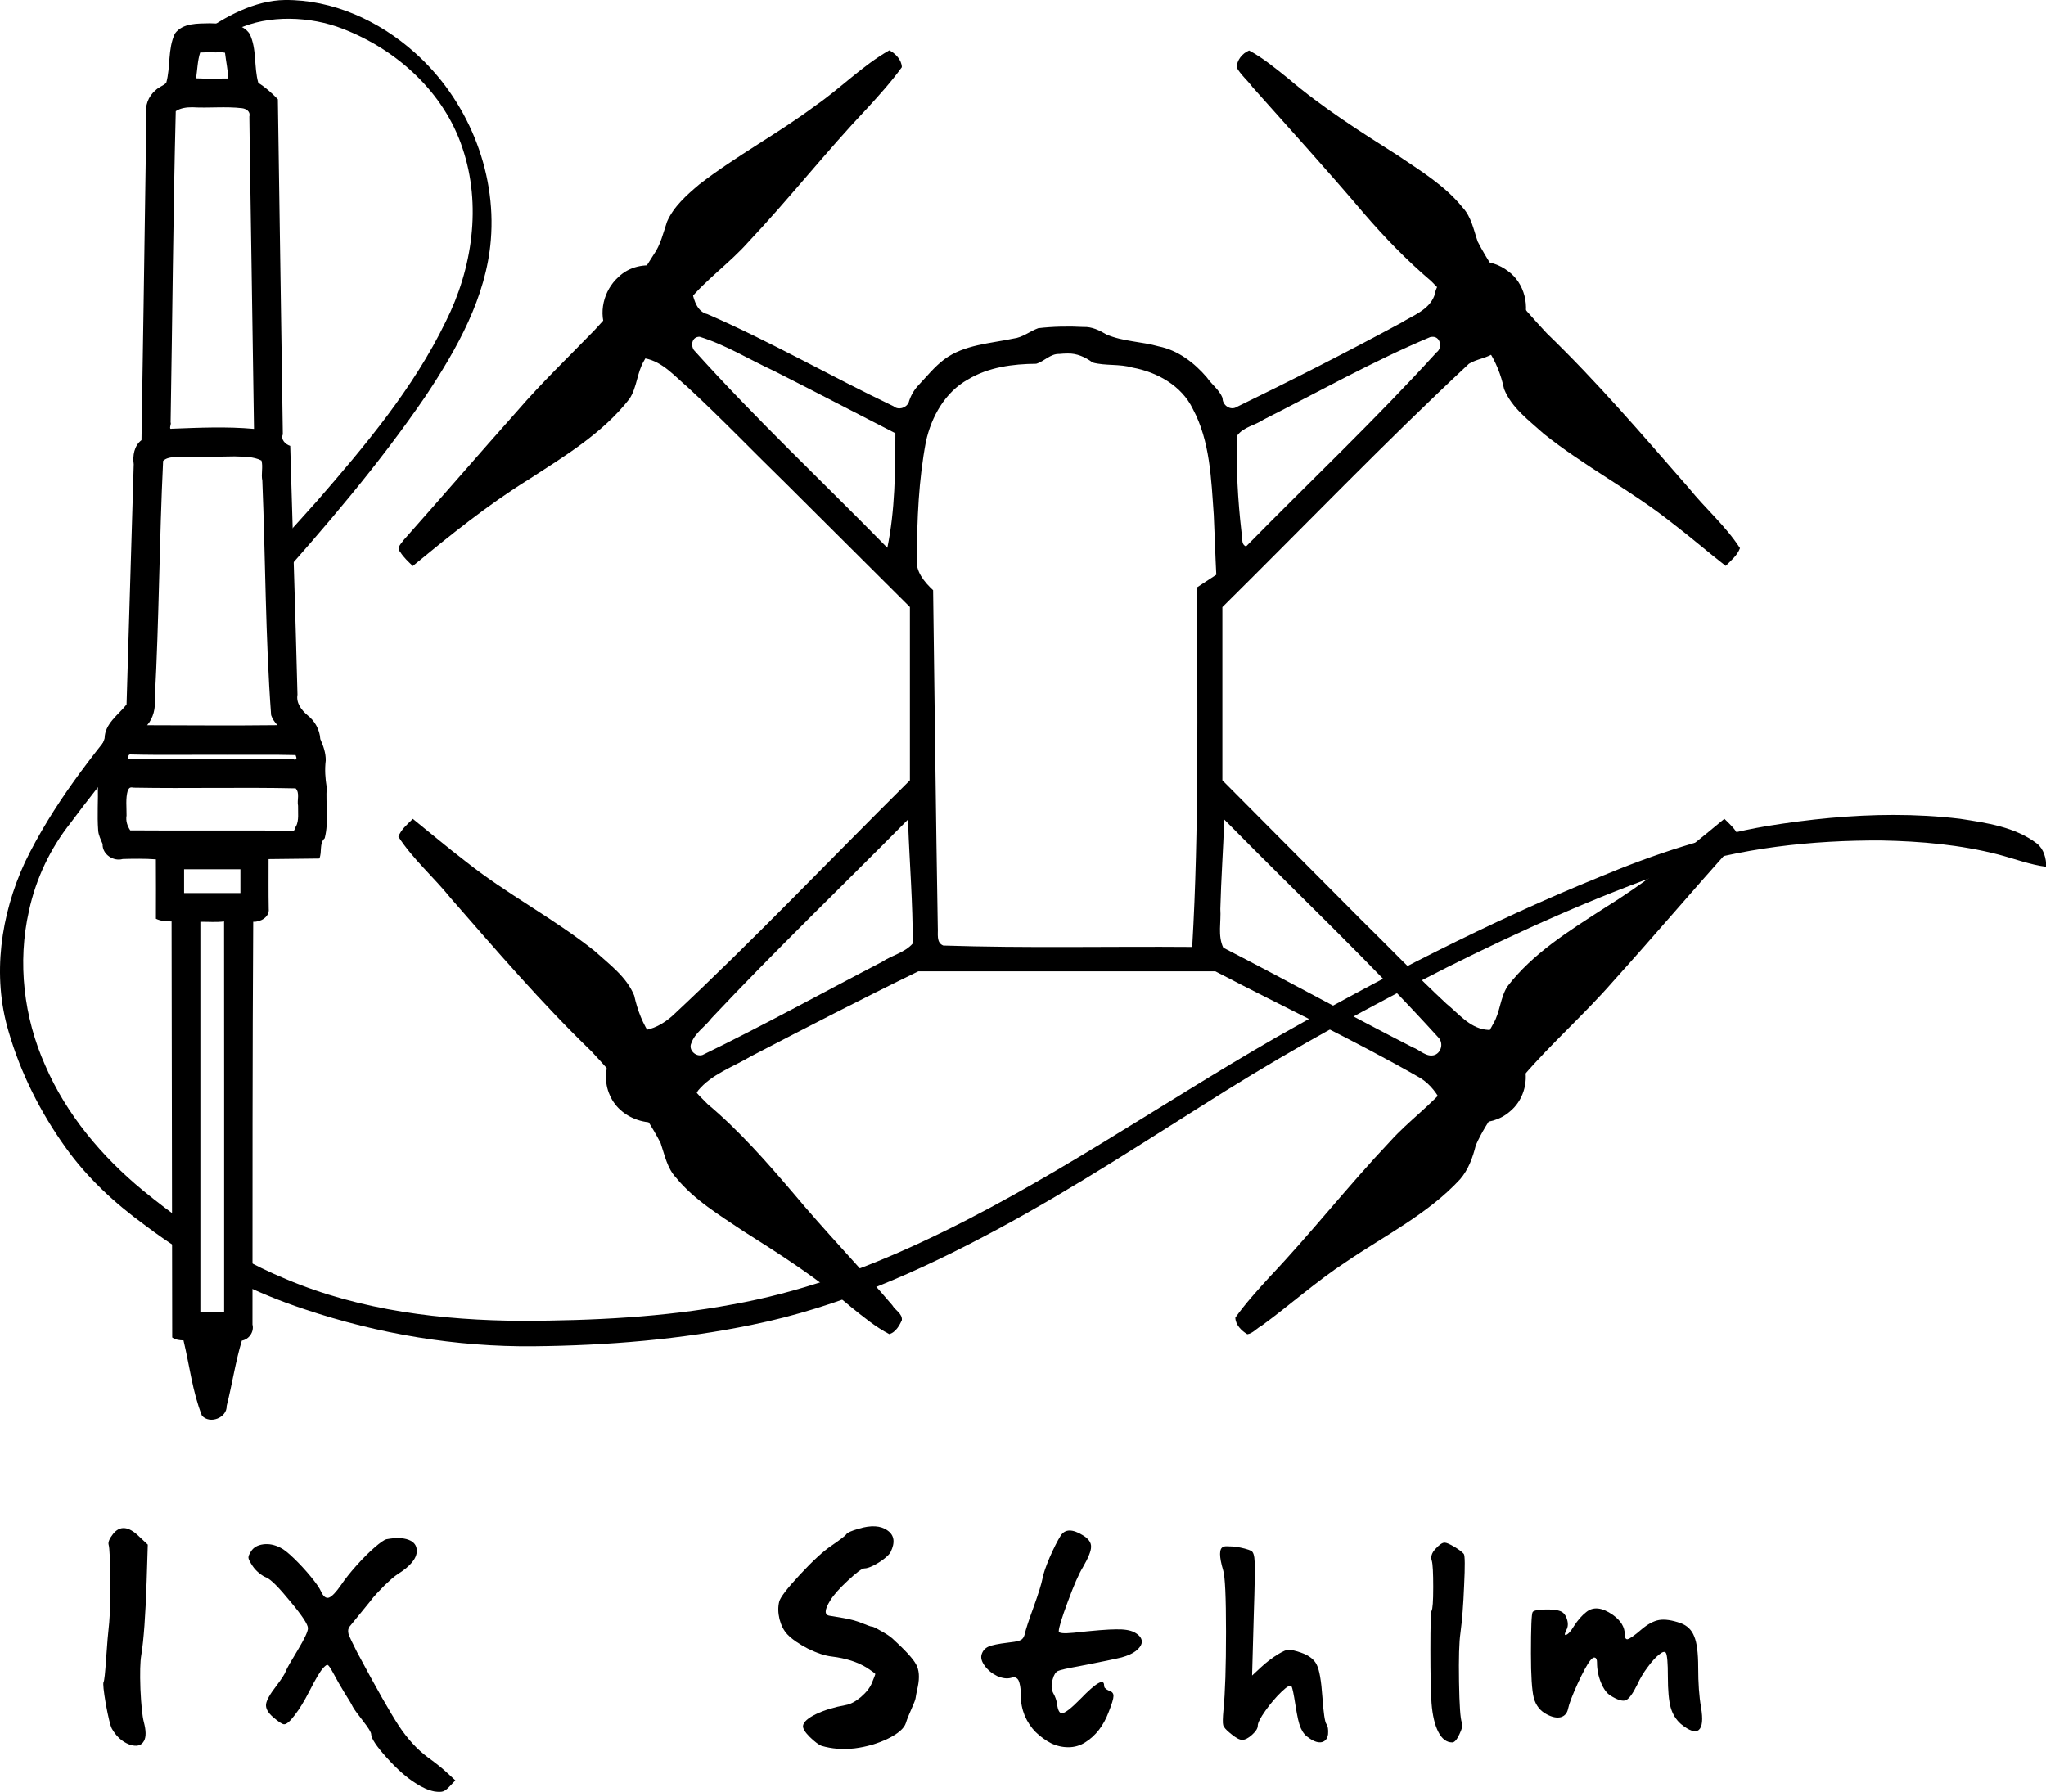
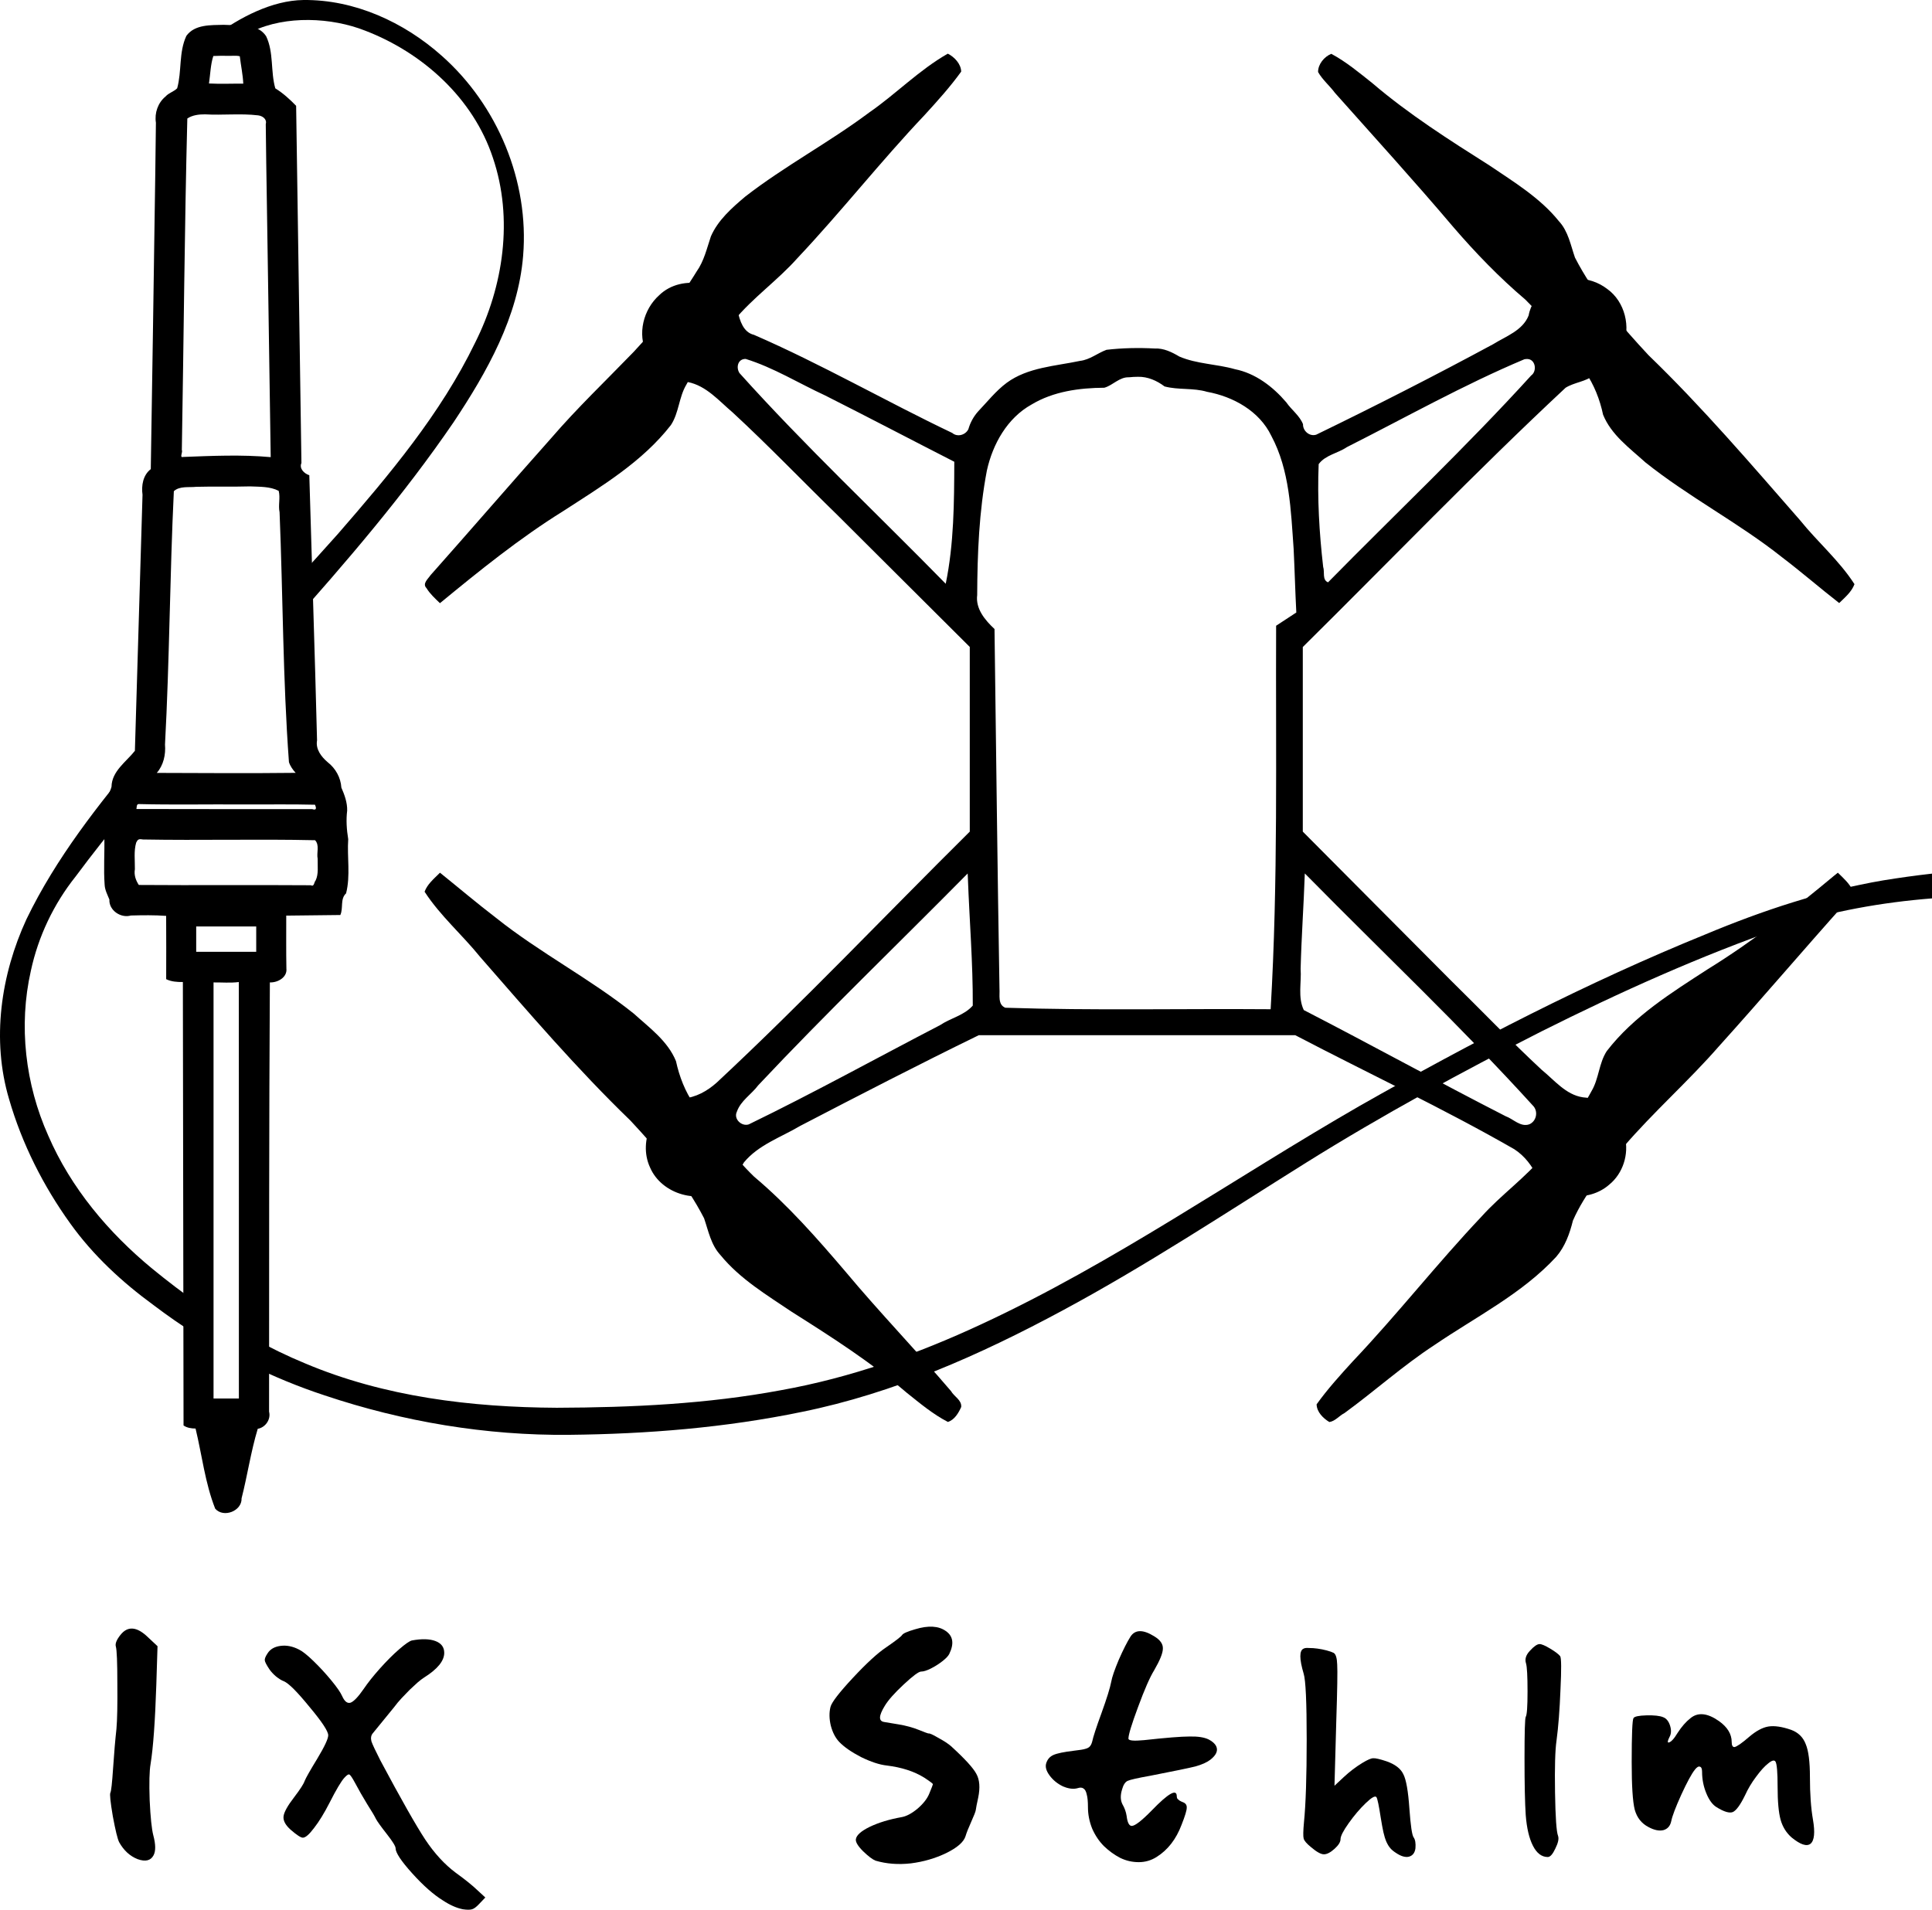
- <svg xmlns="http://www.w3.org/2000/svg" version="1.1" id="svg77" viewBox="0 0 2180 1909">
+ <svg xmlns="http://www.w3.org/2000/svg" version="1.1" id="svg77" viewBox="0 0 1931.441 1909.546">
  <style>@keyframes spincw{to{transform:rotate(360deg)}}@keyframes spinccw{to{transform:rotate(-360deg)}}svg:hover .rotor1{animation:spincw 2s ease 1;transform-origin:32% 18%}svg:hover .rotor2{animation:spinccw 2s ease 1;transform-origin:73% 18%}svg:hover .rotor3{animation:spincw 2s ease 1;transform-origin:32% 61%}svg:hover .rotor4{animation:spinccw 2s ease 1;transform-origin:73% 61%}</style>
-   <g id="g3776" transform="translate(-7.954 -8.006)" display="inline">
+   <g id="g3776" transform="translate(-7.954 -8.007)" display="inline">
    <path d="M231.5 32.824c-12.645.353-28.806-.565-37.205 11.006-7.739 16.464-4.475 35.391-9.22 52.44-3.19 3.345-8.33 4.513-11.552 8.15-7.692 6.322-11.226 16.514-9.704 26.287-.71 68.384-2.05 136.763-2.909 205.147-.701 47.08-1.418 94.16-2.22 141.238-7.788 5.94-9.532 16.473-8.252 25.614l-7.631 256.046c-8.708 11.038-23.143 20.394-23.368 35.95-1.71 6.711-6.945 12.469-6.027 19.847.042 10.157 1.18 20.438-1.154 30.392.383 15.987-.865 31.887.308 47.815.263 5.25 2.895 10.112 4.74 14.683-.568 10.852 11.416 18.908 21.465 15.976 11.784-.302 23.55-.481 35.282.382.102 21.095.135 42.191.035 63.287 5.169 2.543 11.023 2.901 16.684 2.848l.671 443.392c3.51 2.426 7.848 3.044 12.018 3.084 6.449 26.676 9.514 54.547 19.627 80.12 8.304 9.562 26.859 2.383 26.375-10.335 5.902-23.061 9.285-46.86 16.158-69.521 7.711-1.315 13.335-9.481 11.328-17.139.039-143.033-.05-286.395.79-429.222 7.796.353 17.544-5.051 16.533-13.899-.347-17.624-.117-35.253-.163-52.879 18.026-.277 36.054-.393 54.08-.611 3.166-6.98-.375-16.036 5.74-21.658 4.54-17.75.905-36.33 2.14-54.162-1.552-9.529-2.235-19.073-1.047-28.55.195-8.076-2.63-15.83-5.801-23.013-.644-10.045-5.77-19.231-13.671-25.39-6.383-5.419-12.231-13.024-10.64-21.853-2.216-88.383-5.238-176.742-7.738-265.116-4.99-1.564-10.315-6.596-7.873-12.221l-5.295-357.135c-6.304-6.534-13.103-12.689-20.84-17.492-4.851-17.02-1.39-35.885-9.174-52.156-7.823-11.82-23.74-11.18-36.236-11.136a99.616 99.616 0 0 1-6.254-.216zm3.396 30.992c4.259.281 8.589-.571 12.786.434 1.052 9.055 3.124 18.712 3.472 27.395-11.43-.088-22.932.446-34.277-.168 1.334-9.084 1.575-19.121 4.342-27.479 4.554-.187 9.124-.26 13.677-.182zm-21.95 58.522c17.546 1.026 35.403-1.085 52.954 1.002 4.454.527 9.157 3.7 7.739 8.771.514 51.867 1.637 103.75 2.281 155.627.893 59.12 1.786 118.24 2.662 177.36-29.15-2.641-58.575-1.286-87.703-.182-3.705 1.123.04-5.281-1.145-6.787 1.899-110.508 2.686-221.276 5.487-331.62 5.06-3.43 11.61-4.21 17.724-4.171zm45.02 372.012c9.7.449 19.91-.032 28.589 4.447 1.845 6.98-.614 14.312.893 21.394 3.403 83.26 3.224 166.785 9.376 249.899 1.32 4.049 3.856 7.57 6.694 10.693-46.273.531-92.549.198-138.823.055 6.759-7.773 9.05-18.315 8.212-28.365 4.553-84.375 4.78-168.986 8.841-253.319 5.819-5.419 15.103-3.567 22.34-4.38 17.96-.503 35.918.11 53.879-.424zM146.62 811.994c34.438.872 69.097.129 103.62.375 24.202.14 48.494-.355 72.638.285 1.31 3.059 1.836 5.996-2.867 4.372-58.555-.048-117.11.129-175.664-.094.322-1.455-.024-5.035 2.273-4.938zm4.154 35.414c57.391 1.046 114.798-.559 172.186.735 4.713 5.135 1.273 12.383 2.566 18.57-.176 7.146 1.09 15.265-2.037 21.668-1.696 1.731-1.232 6.597-4.853 4.784-57.304-.414-114.61.152-171.914-.282-3.104-4.736-4.92-10.06-3.923-15.722.113-8.806-1.17-18.266 1.296-26.657 1.596-3.224 2.536-3.82 6.68-3.096zm83.325 86.957h30V959.7h-60v-25.334h30zm12.6 55.588c.154 119.706.021 240.103.066 360.069v56.343h-25.332v-416.04c8.42-.082 16.879.689 25.265-.372z" id="path3766" display="inline" fill="#000" stroke-width="1.333" />
-     <path id="path282" d="M311.322 8.016c-31.444.374-63.989 17.483-89.312 36.373 12.494 9.393 25.652 3.104 38.293-5.08 33.564-16.058 79.142-13.91 112.681-.66 57.594 22.081 108.1 67.636 127.715 127.107 20.605 60.7 10.613 128.561-17.828 185.047-34.419 71.044-85.756 131.958-137.184 191.164-14.967 16.815-30.12 33.467-45.333 50.064.419.957.792 1.917 1.123 2.645 1.623 3.58 6.74 10.346 2.964 11.42.022 1.073.032 2.145.024 3.218.093.334.177.67.242 1.01.668 3.488.827 7.594-.27 11.03-.023.736-.072 1.466-.24 3.525-.017.21.052.79-.086.629a111.556 111.556 0 0 1-4.468-5.588c-.892 1.586-1.824 3.145-2.645 4.644-.176.323.369-.635.553-.953-.081.226-.152.455-.244.676-.335.8-1.56 3.816-2.416 5.674.05.534.106 1.185.162 1.818l.222.287c.014-.084.022-.21.038-.277.036-.158.05.147.062.406l.14.18c.078.1-.032.304-.15.352-.093.037.028-.201.022-.301a20.018 20.018 0 0 1-.012-.23l-.1-.13c-.047.302-.085.65-.115 1.051.06.972.086 1.913.008 2.617-.015.141-.033.27-.049.409 58.83-65.985 116.489-133 166.389-206.092 33.327-50.156 64.47-105.135 69.422-166.293 6.142-74.338-25.468-150.573-81.455-200.055C411.83 30.17 362.44 7.48 311.322 8.016zm-6.908 598.09c-.134.037-.313.093-.45.132.002.399-.016.81-.058 1.246.095.299.187.598.281.897.15-.611.245-1.278.243-2.04 0-.082-.014-.154-.016-.236zm-1.986.587l-.26.077c.436 1.051.888 2.096 1.334 3.144l.002-.006c-.359-1.071-.719-2.143-1.076-3.215zm1.076 3.215l.014.043.025.06c.24-.395.434-.837.578-1.327l-.234-1.032a21.07 21.07 0 0 1-.383 2.256zm.014.043l-.016-.037-.057.26c.034-.05.063-.105.094-.156l-.021-.067zm.941.217c-.002.08 0 .161-.002.242 0 .024-.036.8-.078 1.569.223.515.433 1.036.658 1.55.145.331-.04-.72-.058-1.082l-.52-2.279zm-9.791 2.494l-.1.24c.088.005.171.006.258.01-.049-.08-.11-.17-.158-.25zm-.693 2.867c-.424 2.416-.96 4.82-1.54 7.221 1.859-1.522 2.253-3.996 1.99-6.646l-.45-.575zm.894 14.479c-.178.385-.33.69-.463.94l.403.517c.03-.487.055-.973.06-1.457zM159.83 748.443a1664.225 1664.225 0 0 0-10.218 12.202c-43.363 51.716-85.638 105.329-115.14 166.341-25.743 55.765-35.125 120.619-17.426 180.1 12.857 44.519 34.214 86.868 61.3 124.47 22.755 31.73 51.713 58.521 83.208 81.5a599.984 599.984 0 0 0 42.174 29.247c-.077-.374-.138-.644-.23-1.121-.091-.463-.021-.943-.042-1.414-.023-.52-.086-1.042-.139-1.563-.656-1.022-.768-1.19-1.722-3.012-.022-.04-.04-.171-.008-.138.4.392.81.778 1.209 1.174-.903-2.439-1.486-4.988-2.244-7.477.047-.105.092-.213.138-.318-.067-.658.013-1.021.36-.817.206-.47.415-.94.646-1.398.125-.25.318-.459.477-.688.025-.01.062 0 .076-.017.318-.487.588-1.005.908-1.49.283-.43 1.045-1.397 1.377-1.826.452-.608.884-1.23 1.354-1.824.182-.23.405-.425.6-.645.396-.449.785-.905 1.177-1.36-.152-.808-.225-1.582-.332-2.468-.03-.337-.11-.673-.09-1.01.05-.799.136-1.596.238-2.39-16.231-11.351-31.99-23.384-47.283-35.899-43.79-36.093-81.42-80.776-104.049-133.172-22.911-51.275-29.779-109.8-17.345-164.709 7.401-34.379 22.859-66.88 44.8-94.36 16.744-22.571 34.226-44.568 52.122-66.23a53.89 53.89 0 0 1 1.01-3.978l.005-.035c-.18.477-.316.847-.527 1.394.133-.556.393-1.376.697-2.254.07-.38.128-.586.196-.523.273-.764.555-1.531.824-2.19.331-1.125 1.17-3.438 2.017-5.603.147-.569.423-1.216.764-1.9.095-.229.16-.367.246-.565.259-2.002 1.305-3.449 2.945-4.441.07-.095.14-.178.21-.272 1.03-1.554 2.156-3.215 3.304-4.71.758-2.726 2.527-4.952 4.629-6.934.087-.236.23-.565.357-.87-.202.148-.402.298-.61.438-.644.431.275-.629 1.087-1.586.329-.739.642-1.412.73-1.574.853-1.562 1.47-2.577 2.047-3.404-.018-.053-.035-.105-.054-.157-.454-1.188-.982-2.355-1.276-3.597-.289-1.628-.421-2.114-.467-3.057-.68-3.77 1.523-8.661 2.541-11.264.266-.677.515-1.362.772-2.043.123-.431.881-3.102.965-3.414.632-2.366 1.175-4.754 1.691-7.148zm-15.927 49.592a46.32 46.32 0 0 0-2.236 3.295c-.008.045-.011.076-.023.133.049-.07.083-.132.136-.205.103-.184.206-.382.307-.52.538-.736 1.183-1.706 1.863-2.732l-.047.03zm-2.123 3.223c-.05.09-.098.154-.148.254-.04.184-.094.4-.18.713.679-.534 1.495-1.32 2.354-2.184.39-.564.792-1.103 1.19-1.615-.1-.112-.2-.234-.3-.342.099-.15.25-.422.375-.635-.021.01-.045.017-.066.026-1.256 1.344-2.44 2.695-3.225 3.783zm-.148.254l.012-.05c-.329.471-.574.879-.715 1.206a7.8 7.8 0 0 0-.031.68c.24-.707.486-1.344.734-1.836zm.035-.182c.111-.63-.22.015-.709 1.147-.005.04-.014.077-.018.117.22-.411.462-.832.727-1.264zm-3.736 9.215c-.1.34-.204.69-.182.736a12.2 12.2 0 0 1 .229-.482c.249-.689.473-1.299.654-1.799-.165.284-.421.859-.701 1.545zm.047.254c-.049.133-.1.27-.15.412.036-.046.072-.088.142-.215.167-.303.3-.621.424-.945-.142.224-.28.474-.416.748zm.416-.748c.107-.17.214-.34.324-.475.021-.106.05-.21.07-.316.06-.328.053-.452.004-.45-.12.42-.245.837-.398 1.24zm.324-.475a25.74 25.74 0 0 1-.637 2.483c.306-.475.602-.993.897-1.514.006-.677.05-1.182.142-1.412-.132.143-.27.28-.394.431-.003.004-.005.01-.008.012zm.26.969c-.003.294.024.713.037 1.076.066-.096.132-.193.203-.303 0-.003.003-.005.004-.008l.002-.008c.055-.518.123-1.03.197-1.54-.146.266-.296.522-.443.783zm.037 1.076c-.554.806-.958 1.205-1.233 1.326-.471 1.418-.983 2.826-1.46 4.242l-.04.27 1.067-1.29c.57-1.44 1.124-2.886 1.674-4.335l-.008-.213zm-2.733 5.838c.011-.08.02-.161.03-.242-.038.111-.069.224-.106.336l.076-.094zm.825-4.725c-.065.18-.135.348-.196.524-.028.156-.06.324-.101.61a1.1 1.1 0 0 1 .04-.104c.104-.332.2-.664.311-.98-.02-.025-.038-.035-.054-.05zm20.197-46.91c-1.095 1.113-2.186 2.246-3.35 3.016 1.053.136 2.108.262 3.162.39.019-1.14.06-2.276.188-3.406zm3.52 3.84l-.02.008.017.002.002-.01zm-4.585 12.334c-.093.085-.188.169-.28.254-.072.25-.149.497-.22.746l.418-.33c.026-.221.057-.45.082-.67zm-2.357 2.09a30.43 30.43 0 0 1-.652.533c-.218.388-.343.594-.502.867.298-.266.611-.515.918-.773.076-.245.156-.435.236-.627zm1.838 1.846c-.166.161-.33.305-.488.47.152-.116.313-.248.46-.357.002-.007.007-.01.01-.016l.018-.097zm-.027.113a1.024 1.024 0 0 0-.043.234.152.152 0 0 1 .013-.01c.012-.077.027-.153.04-.23-.004.002-.007.003-.01.006zm-.043.234c-.054.04-.089.063-.143.104.046-.032.096-.06.143-.092v-.012zm0 .022c-.175.197-.348.397-.524.593l.147-.07.335-.228.041-.25v-.045zm-.524.593l-.193.094-.15.168.279-.19.064-.072zm-.193.094l.472-.527c-.236.165-.472.33-.685.521-.05.087-.05.134.088.067l.125-.06zm-2.662 1.162c-.21.043-1.481 1.241-1.844 1.684.406-.293.795-.496 1.166-.596l.088-.055c.195-.303.396-.604.578-.916.052-.09.051-.125.012-.117zm-8.83 13.403c-.065.187-.2.524-.32.83.02-.029.042-.056.062-.084.077-.219.2-.584.258-.746zm-.891.332c-.42.567-.83 1.119-1.229 1.693l.07.023c.301-.452.748-1.112 1.159-1.716zm-2.736 4.035c-.28.534-.48 1.106-.657 1.69.207-.519.425-.998.662-1.454-.009-.074-.005-.157-.006-.236zm-2.592 6.928c-.091.244-.209.548-.309.814.02-.031.034-.065.059-.094.156-.18.308-.379.459-.58a.49.49 0 0 1-.21-.14zm1888.385 63.609c-45.143-.006-90.365 4.596-134.9 11.818-61.22 10.414-120.359 30.01-177.567 53.924-119.23 48.474-233.84 107.894-345.672 171.453-126.108 72.576-245.786 156.908-378.121 218.307-63.954 29.844-131.048 53.666-200.653 66.117-73.828 13.79-149.16 17.29-224.128 17.549-85.44-.47-172.328-10.857-251.588-44.375-17.949-7.39-35.371-15.906-52.301-25.32-.046.532-.043.476-.1 1.127-.054.73-.094 1.463-.162 2.193-.023.252-.094.499-.111.752-.048.711-.01 1.427-.08 2.137-.08.798-.241 1.587-.37 2.378-1.016 6.29-.605 3.88-2 10.786-.282 1.385-.608 2.762-.847 4.156a37.74 37.74 0 0 0-.367 2.611c24.522 12.18 49.887 22.642 75.894 31.2 78.49 26.335 161.503 40.25 244.362 39.413 78.098-.8 156.318-7.098 232.884-22.958 91.617-18.59 177.995-57.008 260.002-101.147 83.807-45.038 163.206-97.527 243.801-147.94 76.173-47.59 155.154-90.55 235.195-131.244 78.812-39.47 159.4-75.777 242.71-104.718 71.252-23.108 146.623-31.39 221.296-31.008 41.711.812 83.69 4.486 124.182 14.906 17.036 4.442 34.076 10.996 51.39 13.154-.312-9.083-2.56-18.773-10.046-24.787-23.34-17.777-53.595-22.033-81.942-26.396-23.491-2.817-47.116-4.085-70.761-4.088zm-1817.737 436.31c.031.06.051.135.094.182.002-.026.011-.08.014-.107l-.108-.074zm1.149 15.374c-1.54.38-2.975.995-3.963 1.644-.584.383-1.004.952-1.317 1.606.018.03.03.045.047.076 1.88-.694 3.7-1.885 5.559-2.76a1.337 1.337 0 0 0-.137-.361c-.069-.122-.012.278-.02.417-.053-.208-.115-.415-.17-.623zm-3.498 12.636c.298.294.617.554.964.746-.325-.22-.647-.47-.964-.746z" display="inline" fill="#000" stroke-width="11.564" />
+     <path id="path282" d="M303.37.01c-31.445.374-63.99 17.483-89.313 36.373 12.494 9.393 25.652 3.105 38.293-5.08 33.564-16.058 79.142-13.91 112.681-.66 57.594 22.081 108.1 67.637 127.715 127.107 20.605 60.7 10.613 128.561-17.828 185.047-34.42 71.044-85.756 131.959-137.184 191.164-14.968 16.815-30.12 33.467-45.334 50.064.42.957.793 1.917 1.123 2.645 1.624 3.58 6.741 10.346 2.965 11.42.022 1.073.032 2.146.024 3.219.092.333.177.67.242 1.01.668 3.487.827 7.594-.27 11.029-.023.736-.072 1.466-.24 3.525-.017.21.052.79-.086.629a111.556 111.556 0 0 1-4.469-5.588c-.891 1.586-1.824 3.146-2.644 4.645-.176.322.369-.636.553-.954-.081.226-.152.455-.244.676-.335.8-1.56 3.816-2.416 5.674.05.534.105 1.185.162 1.818l.222.288c.013-.085.022-.211.037-.278.036-.158.051.147.063.406l.14.18c.078.1-.032.305-.15.352-.093.037.028-.201.022-.301a20.018 20.018 0 0 1-.012-.23l-.1-.13c-.047.303-.085.65-.115 1.051.06.973.085 1.914.008 2.618l-.049.408c58.83-65.985 116.489-132.999 166.389-206.092 33.327-50.156 64.47-105.135 69.422-166.293 6.142-74.338-25.469-150.573-81.456-200.055C403.877 22.164 354.488-.525 303.37.01zm-6.91 598.09c-.133.037-.312.093-.448.132 0 .399-.017.81-.059 1.247l.281.896c.15-.611.245-1.278.243-2.04 0-.082-.014-.154-.016-.235zm-1.985.587l-.26.077c.436 1.052.888 2.096 1.334 3.144l.002-.006c-.359-1.071-.719-2.143-1.076-3.215zm1.076 3.215l.013.043c.01.02.017.04.026.06.24-.394.434-.836.578-1.327l-.234-1.031a21.07 21.07 0 0 1-.383 2.255zm.013.043l-.015-.037-.057.26c.033-.05.062-.105.094-.156l-.022-.067zm.942.217c-.002.08 0 .162-.002.242 0 .025-.036.8-.078 1.569.223.515.433 1.036.658 1.55.145.332-.04-.72-.059-1.082l-.52-2.279zm-9.791 2.494l-.1.24c.088.006.171.007.258.01-.049-.08-.11-.17-.158-.25zm-.693 2.867c-.424 2.416-.96 4.82-1.54 7.221 1.858-1.522 2.253-3.995 1.99-6.646l-.45-.575zm.894 14.479c-.178.385-.33.69-.463.94l.403.517c.03-.487.055-.973.06-1.457zM151.875 740.438a1664.226 1664.226 0 0 0-10.217 12.2C98.295 804.356 56.02 857.969 26.518 918.98.775 974.745-8.607 1039.6 9.092 1099.08c12.857 44.519 34.214 86.868 61.3 124.47 22.755 31.73 51.713 58.521 83.208 81.5a599.984 599.984 0 0 0 42.173 29.247c-.076-.374-.137-.644-.23-1.121-.09-.463-.02-.943-.041-1.414-.023-.52-.086-1.042-.139-1.563-.656-1.022-.768-1.19-1.722-3.012-.022-.04-.04-.171-.008-.138.4.392.81.778 1.209 1.174-.903-2.438-1.487-4.988-2.245-7.477.048-.105.092-.213.14-.318-.068-.658.012-1.021.359-.817.205-.47.415-.94.646-1.398.125-.249.318-.458.477-.688.025-.01.061 0 .076-.018.318-.487.588-1.004.908-1.49.283-.43 1.045-1.397 1.377-1.826.452-.608.883-1.23 1.353-1.824.183-.23.405-.425.6-.645.397-.449.786-.905 1.178-1.36-.152-.807-.225-1.581-.332-2.468-.03-.337-.11-.672-.09-1.01.05-.798.135-1.596.238-2.39-16.231-11.35-31.99-23.384-47.283-35.899-43.79-36.093-81.42-80.776-104.049-133.172-22.911-51.275-29.78-109.8-17.345-164.709 7.4-34.379 22.859-66.88 44.8-94.359 16.744-22.572 34.226-44.568 52.121-66.23a53.89 53.89 0 0 1 1.01-3.979l.006-.035c-.18.477-.316.848-.527 1.394.133-.556.393-1.376.697-2.254.07-.38.128-.586.195-.523.274-.764.556-1.531.825-2.19.331-1.125 1.17-3.437 2.017-5.603.147-.569.423-1.216.764-1.9.095-.229.16-.367.246-.565.259-2.002 1.305-3.449 2.945-4.441.07-.095.14-.178.21-.272 1.03-1.554 2.156-3.214 3.304-4.71.758-2.726 2.526-4.952 4.629-6.934.087-.236.23-.564.357-.87-.203.148-.402.298-.611.438-.643.431.275-.629 1.088-1.586.329-.739.642-1.412.73-1.574.853-1.561 1.47-2.577 2.047-3.404-.018-.052-.035-.105-.055-.157-.453-1.188-.981-2.355-1.275-3.597-.289-1.628-.421-2.114-.467-3.057-.68-3.77 1.523-8.66 2.541-11.263.265-.678.515-1.363.772-2.043.122-.432.881-3.102.965-3.415.632-2.366 1.175-4.754 1.691-7.148zm-15.926 49.591a46.32 46.32 0 0 0-2.236 3.295c-.008.045-.011.076-.024.133.05-.07.084-.132.137-.205.103-.184.206-.382.307-.52.538-.736 1.183-1.706 1.863-2.732l-.047.03zm-2.123 3.223c-.05.09-.098.154-.148.254-.04.185-.094.4-.18.713.679-.534 1.495-1.319 2.354-2.184.39-.563.792-1.103 1.189-1.615-.1-.112-.2-.234-.299-.342.099-.15.25-.422.375-.635-.021.01-.045.017-.066.026-1.256 1.344-2.44 2.695-3.225 3.783zm-.148.254l.011-.049c-.328.47-.573.878-.714 1.205a7.761 7.761 0 0 0-.032.68c.241-.707.487-1.343.735-1.836zm.035-.182c.111-.63-.22.015-.709 1.147-.005.04-.014.077-.018.117.22-.411.462-.832.727-1.264zm-3.736 9.215c-.1.34-.204.69-.182.736a12.2 12.2 0 0 1 .228-.482l.655-1.799c-.165.285-.422.859-.701 1.545zm.046.254l-.15.412c.037-.046.073-.088.143-.215.167-.303.3-.621.424-.945-.142.224-.28.474-.416.748zm.417-.748c.107-.169.213-.34.324-.475.021-.106.05-.21.07-.316.06-.328.053-.452.004-.45-.12.42-.245.837-.398 1.24zm.324-.475a25.74 25.74 0 0 1-.637 2.483c.306-.475.602-.993.896-1.514.006-.676.05-1.182.143-1.412-.132.143-.27.28-.394.432-.003.004-.005.009-.008.011zm.26.97c-.004.294.024.712.037 1.075.066-.096.131-.193.203-.302 0-.003.003-.005.004-.008l.002-.008c.055-.52.123-1.03.197-1.542-.146.267-.296.523-.443.784zm.037 1.075c-.554.806-.958 1.205-1.233 1.326-.472 1.418-.983 2.826-1.46 4.243l-.04.27c.355-.43.71-.86 1.067-1.29a324.92 324.92 0 0 0 1.673-4.336l-.008-.213zm-2.733 5.838l.03-.242c-.038.111-.07.224-.106.336l.076-.094zm.824-4.724c-.064.179-.134.347-.195.523-.028.156-.06.324-.101.61a1.1 1.1 0 0 1 .04-.104c.104-.332.2-.664.311-.98-.02-.025-.039-.034-.055-.05zm20.198-46.91c-1.095 1.112-2.186 2.245-3.35 3.015 1.053.136 2.108.262 3.162.39.019-1.14.06-2.276.188-3.406zm3.52 3.84l-.02.007.017.002.002-.01zm-4.585 12.333l-.281.254c-.07.25-.148.497-.219.746l.418-.33c.026-.221.057-.45.082-.67zm-2.357 2.09a30.43 30.43 0 0 1-.653.533c-.217.388-.342.594-.502.867.299-.266.612-.515.918-.773.077-.245.157-.435.237-.627zm1.838 1.846c-.166.161-.33.306-.489.47.153-.116.314-.248.461-.357.002-.007.007-.009.01-.016l.018-.097zm-.028.113a1.024 1.024 0 0 0-.043.234.152.152 0 0 1 .014-.01c.012-.077.027-.153.04-.23-.004.002-.007.003-.01.006zm-.043.234l-.142.104c.046-.032.095-.06.142-.092v-.012zm0 .022c-.174.197-.347.397-.523.594l.146-.07.336-.23.041-.25v-.044zm-.523.594l-.193.093-.15.168.278-.19.065-.071zm-.193.093l.472-.527a7.11 7.11 0 0 0-.685.522c-.05.086-.05.133.088.066l.125-.06zm-2.663 1.163c-.208.042-1.48 1.24-1.843 1.683.406-.293.795-.496 1.166-.596l.088-.054c.195-.304.396-.605.578-.916.052-.09.051-.125.011-.117zm-8.83 13.402c-.064.187-.2.524-.32.83l.063-.084c.077-.219.2-.583.257-.746zm-.89.332c-.42.568-.83 1.12-1.229 1.693l.07.024c.301-.453.748-1.113 1.159-1.717zm-2.737 4.035c-.28.534-.48 1.106-.656 1.69.207-.518.425-.998.662-1.454-.009-.074-.005-.156-.006-.236zm-2.591 6.928l-.309.814c.02-.03.034-.065.059-.093.156-.18.308-.38.459-.58a.49.49 0 0 1-.21-.141zm1802.174 68.703c-16.296 1.835-32.538 4.105-48.69 6.725-61.22 10.413-120.358 30.01-177.566 53.923-119.23 48.474-233.84 107.894-345.672 171.453-126.108 72.576-245.786 156.908-378.121 218.307-63.954 29.844-131.048 53.666-200.653 66.117-73.828 13.79-149.16 17.29-224.129 17.55-85.44-.47-172.327-10.858-251.587-44.376-17.95-7.39-35.371-15.906-52.301-25.32-.046.532-.043.476-.1 1.127-.054.73-.094 1.463-.162 2.193-.023.253-.094.5-.111.752-.048.711-.01 1.428-.08 2.137-.08.798-.242 1.587-.37 2.379-1.016 6.29-.605 3.878-2 10.785-.282 1.386-.608 2.762-.847 4.156a37.737 37.737 0 0 0-.367 2.612c24.521 12.179 49.887 22.642 75.894 31.199 78.49 26.335 161.503 40.25 244.361 39.414 78.099-.8 156.319-7.099 232.885-22.96 91.617-18.589 177.995-57.007 260.002-101.146 83.807-45.038 163.206-97.527 243.801-147.94 76.173-47.59 155.154-90.55 235.195-131.243 78.812-39.47 159.399-75.778 242.71-104.72 47.928-15.542 97.719-24.371 147.908-28.374zM199.916 1304.764c.031.06.051.134.094.181.002-.026.011-.08.013-.107l-.107-.074zm1.148 15.373c-1.54.38-2.974.995-3.962 1.644-.584.383-1.005.952-1.317 1.606.018.03.03.045.047.076 1.88-.694 3.7-1.885 5.559-2.76a1.337 1.337 0 0 0-.137-.361c-.07-.122-.013.278-.02.418-.053-.209-.115-.416-.17-.624zm-3.498 12.636c.3.294.618.554.965.747-.326-.22-.647-.471-.965-.747z" transform="translate(7.954 8.006)" display="inline" fill="#000" stroke-width="11.564" />
    <g id="g258" display="inline">
      <path d="M1841.686 883.494c-40.195 33.525-81.545 65.843-126.124 93.396-36.534 23.623-74.41 47.203-101.324 82.13-7.943 12.187-7.76 27.504-15.252 40.048-12.342 23.454-31.345 42.433-47.047 63.473-18.658 22.865-43.109 39.914-62.785 61.798-44.386 46.892-84.223 97.853-128.663 144.705-12.666 13.852-25.44 27.99-36.305 43.14.164 7.722 6.59 14.015 12.744 17.71 5.896-.863 9.959-6.388 15.17-9.002 30.309-22.1 58.332-47.369 89.817-67.937 41.357-28.205 87.548-51.186 121.8-88.268 8.855-10.266 13.504-23.253 16.697-36.18 12.058-27.564 32.168-50.471 50.658-73.83 30.1-35.046 64.957-65.67 95.303-100.475 42.83-47.481 84.251-96.221 126.899-143.857 2.546-3.57 7.137-7.387 6.976-11.863-3.408-7.112-9.419-12.473-14.986-17.867l-3.578 2.88z" id="path248" class="rotor4" fill="#000" stroke-width="3.859" />
      <path d="M446.926 881.492c-5.46 5.452-11.763 10.678-14.506 18.137 15.658 24.168 37.647 43.009 55.67 65.374 48.696 55.766 96.89 112.058 150.165 163.528 27.751 29.827 54.845 61.182 73.56 97.602 4.39 12.784 6.896 26.668 16.48 36.931 19.438 23.775 46.201 39.811 71.405 56.788 39.647 25.038 79.243 50.462 114.978 80.975 13.013 10.396 26.139 21.388 40.888 28.966 6.641-2.057 10.661-8.979 13.31-14.916.68-6.984-7.14-10.454-10.15-15.865-34.45-40.383-71.366-78.574-105.387-119.334-28.559-33.503-57.695-66.702-91.478-95.098-22.417-21.826-40.977-47.199-59.85-72.035-9.144-13.018-14.905-28.071-18.28-43.514-8.22-20.18-26.618-33.396-42.23-47.566-43.62-34.895-93.992-60.786-137.749-95.768-19.026-14.557-37.289-30.07-55.955-45.08l-.706.709z" id="path246" class="rotor3" fill="#000" stroke-width="3.859" />
      <path d="M1338.86 61.826c-7.147 2.903-13.272 10.444-13.215 18.197 4.4 7.802 11.554 13.655 16.853 20.832 39.67 44.601 79.862 88.742 118.442 134.297 22.24 25.819 46.03 50.454 71.976 72.475 22.376 22.01 41.15 47.34 59.916 72.394 8.785 12.806 14.53 27.487 17.725 42.616 8.156 20.223 26.625 33.469 42.247 47.653 43.402 34.718 93.183 60.36 136.703 94.936 19.422 14.772 37.86 30.783 57.11 45.768 5.764-5.646 12.366-11.084 15.28-18.869-15.16-23.585-36.82-42.094-54.404-63.926-49.133-56.21-97.684-113.052-151.428-164.962-27.763-29.838-54.867-61.21-73.584-97.65-4.372-12.543-6.728-26.365-16.116-36.454-18.668-23.225-44.946-39.157-69.409-55.712-40.121-25.424-80.4-51.008-116.632-81.917-13.263-10.603-26.615-21.73-41.465-29.678z" id="path244" class="rotor2" fill="#000" stroke-width="3.859" />
      <path d="M955.482 61.666c-28.577 16.247-51.679 40.228-78.662 58.886-39.964 29.9-84.333 53.4-123.787 83.991-13.35 11.29-27.312 23.528-34.388 39.814-4.045 11.982-6.826 24.607-14.273 35.114-17.667 29.055-39.685 55.264-62.733 80.165-27.777 28.761-56.773 56.37-82.873 86.716-40.402 45.37-80.083 91.384-120.426 136.796-2.455 3.725-8.443 8.44-4.03 12.907 3.532 5.796 8.62 10.397 13.46 15.072 39.62-32.598 79.627-64.958 123.272-92.096 38.463-24.948 79.064-49.251 107.618-85.994 8.127-12.35 7.903-27.867 15.524-40.547 12.469-23.597 31.64-42.681 47.45-63.873 18.983-23.038 43.75-40.244 63.537-62.518 43.705-46.366 83.149-96.69 127.038-142.977 12.792-13.99 25.564-28.13 36.656-43.507-.163-7.725-6.846-14.7-13.383-17.949z" id="path269" class="rotor1" fill="#000" stroke-width="3.859" />
      <path d="M1583.639 286.746c-21.107.453-43.64 14.857-47.494 36.697-5.935 15.102-22.736 20.786-35.44 28.703-58.271 31.474-117.321 61.556-176.879 90.479-6.652 2.163-13.447-3.673-13.242-10.469-3.42-8.669-11.534-14.315-16.72-21.877-13.368-15.645-30.837-29.05-51.38-33.125-18.138-5.2-37.947-5.093-55.514-12.633-7.56-4.49-15.691-8.487-24.725-8.049-15.775-.851-32.22-.555-48.106 1.307-8.983 3.3-16.615 9.931-26.428 11.065-24.833 5.269-52.266 6.425-73.365 21.957-10.907 8.128-19.371 18.971-28.705 28.76a45.15 45.15 0 0 0-9.58 17.562c-2.84 5.85-11.013 8.242-16.117 3.806-66.592-31.725-130.616-68.75-198.268-98.134-10.66-2.513-14.134-14.214-16.223-23.54-12.469-29.254-55.565-38.304-78.467-16.087-15.914 14.218-22.119 38.864-12.427 58.318 7.064 16.257 23.668 27.103 41.13 28.551 18.427 3.693 30.986 18.786 44.645 30.324 36.07 33.303 70.022 68.813 105.192 103.053 44 43.795 87.92 87.67 131.917 131.469V839.55c-84.325 83.583-166.051 169.834-252.877 250.853-9.48 8.5-21.11 15.098-34.03 15.975-28.843 6.684-45.059 42.198-32.8 68.803 11.639 27.398 49.702 37.915 73.88 20.76 9.57-5.822 14.382-16.526 20.152-25.768 14.573-17.57 37.028-25.011 56.1-36.357 59.217-30.774 118.628-61.478 178.54-90.696h316.461c72.911 38.146 147.593 73.015 218.975 114.008 10.373 6.724 18.028 16.857 23.1 27.975 15.865 22.38 51.168 25.443 71.67 7.515 13.92-11.273 19.858-30.49 15.827-47.668-3.86-20.16-21.032-38.641-42.048-39.734-17.135-2.562-28.46-17.158-41.15-27.452-31.232-29.028-60.714-59.88-91.148-89.733-49.321-49.417-98.426-99.049-147.718-148.493V654.963c87.472-86.525 172.762-175.298 262.73-259.258 8.842-5.485 19.934-5.933 28.232-12.513 12.053-6.25 24.859-14.407 28.99-28.182 8.154-19.934 2.254-45.323-15.66-58.115-8.798-6.76-19.915-10.516-31.03-10.149zm-830.22 80.156c27.942 8.657 53.131 24.413 79.566 36.584 43.148 21.776 85.944 44.243 128.986 66.23-.137 40.769-.304 81.906-8.565 122.009C884.701 521.5 812.9 454.189 747.244 381.059c-3.675-5.564-1.692-14.306 6.176-14.157zm781.436.059c8.253.244 9.957 12.174 3.814 16.51-65.004 71.523-135.33 137.905-203.044 206.8-6.083-2.327-3.182-10.548-4.875-15.369-3.933-34.103-5.923-68.495-4.506-102.82 6.78-9.19 19.055-10.738 28.051-16.918 58.9-29.718 116.58-62.25 177.457-87.871a11.69 11.69 0 0 1 3.103-.332zM1145.56 384.77c9.75-.28 19.044 3.912 26.623 9.636 13.893 3.702 28.582 1.241 42.468 5.372 26.148 4.752 52.33 19.254 64.223 43.98 18.515 34.553 19.581 74.854 22.34 113.05 1.048 21.207 1.574 42.436 2.678 63.641l-20.188 13.229c-.524 127.825 2.061 255.782-5.47 383.463-88.399-.699-176.928 1.415-265.243-1.498-7.75-3.102-5.367-12.666-5.842-19.073-2.059-119.867-3.351-239.745-4.97-359.619-9.357-8.721-19.095-20.211-17.32-33.931.187-41.63 1.87-83.539 9.684-124.509 5.843-26.505 20.398-52.557 44.743-66.07 21.777-13.09 47.733-16.578 72.705-16.742 8.672-2.478 15.031-10.827 24.7-10.451 2.943-.352 5.907-.44 8.869-.478zm170.06 499.834c75.296 76.505 153.477 150.277 225.631 229.808 4.545 5.77 2.406 14.893-4.428 17.781-8.805 3.115-16.055-5.396-23.659-8.075-67.67-34.609-134.23-71.335-201.796-106.147-6.161-12.936-2.182-27.594-3.16-41.29.793-31.795 3.09-63.53 4.176-95.314l3.236 3.237zm-340.062 1.35c1.564 42.516 5.092 84.977 4.892 127.546-8.58 9.798-22.084 12.43-32.607 19.49-63.774 33.122-126.716 67.94-191.371 99.301-7.136 2.323-15.373-5.449-11.881-12.647 3.848-11.083 14.61-17.37 21.37-26.465 67.978-72.364 139.66-141.103 209.378-211.767l.219 4.541z" id="path117" display="inline" fill="#000" stroke-width="3.877" />
    </g>
    <g aria-label="IX Sthlm" transform="matrix(1.13256 0 0 1.13256 -350.004 -142.122)" style="line-height:1.25" id="flowRoot4040" font-style="normal" font-weight="400" font-size="266.667" font-family="Talyz New Roman" letter-spacing="0" word-spacing="0" display="inline" fill="#000" fill-opacity="1" stroke="none" font-variant="normal" font-stretch="normal">
      <path d="M1808.354 1649.394q9.867-8 25.067 2.667 11.2 8 11.2 18.4 0 4.533 2.4 4.533 3.2-.533 13.066-9.066 9.067-7.734 16.8-9.067 8-1.334 20.267 2.933 9.333 3.467 12.8 12.533 3.733 8.8 3.733 29.067 0 22.4 2.667 37.6 2.933 17.067-2.133 21.333-5.067 4-16.8-5.6-6.934-6.133-9.6-15.466-2.667-9.6-2.667-29.333 0-18.934-1.867-22.134-1.6-2.4-6.4 1.6-4.8 3.733-10.666 11.733-5.867 7.734-9.867 16.534-6.133 12.533-10.667 14.667-4.533 1.866-14.4-4.267-5.333-3.2-9.066-12.267-3.734-9.066-3.734-18.933 0-4-1.867-4.533-1.866-.8-4.533 2.666-4.267 5.334-12 22.134-7.467 16.533-8.8 23.2-1.333 6.4-6.933 8-5.6 1.333-13.067-2.667-9.333-4.8-12.267-15.467-2.666-10.666-2.666-41.866 0-36.534 1.6-38.934 1.333-2.133 11.467-2.4 10.133-.266 14.666 1.6 4.267 1.6 6.133 7.467 1.867 5.867-.533 10.133-2.4 4.8-.8 4.8 3.2-.533 8-8.533 5.333-8.267 11.467-13.067z" style="-inkscape-font-specification:'Talyz New Roman, '" id="path4062" />
      <path d="M1663.087 1601.128q-1.867-5.6 3.467-11.2 5.333-5.867 8.533-5.867 2.667 0 9.333 4 6.667 4 8.8 6.667 1.6 2.4.267 29.6-1.067 26.933-3.467 44.8-1.866 12.533-1.333 45.866.533 33.067 2.667 38.4 1.333 3.733-2.4 11.2-3.467 7.467-6.667 7.467-8 0-13.067-9.867-5.066-9.867-6.4-27.2-1.066-15.733-1.066-50.133 0-34.667 1.066-36.534 1.6-2.4 1.6-22.4 0-20.266-1.333-24.8z" style="-inkscape-font-specification:'Talyz New Roman, '" id="path4060" />
      <path d="M1466.808 1588.06q1.333-.8 4.8-.532 3.733 0 7.467.533 4 .533 8 1.6 4 1.066 6.133 2.133 2.933 1.6 3.2 10.4.533 8.533-.8 49.333l-1.6 57.6 8-7.466q8-7.467 16.8-12.8 6.667-4 9.333-4 2.934-.267 11.734 2.666 11.466 4 14.933 11.467 3.733 7.2 5.333 30.4 1.6 22.4 3.734 25.333 2.133 2.934 1.6 9.6-.8 6.134-5.867 7.467-4.8 1.067-11.467-3.467-2.933-1.866-4.8-4-1.866-2.133-3.466-5.6-1.6-3.733-2.667-8.533-1.067-4.8-2.4-13.067-2.4-15.733-3.733-17.866-1.6-2.4-9.6 5.333-7.734 7.467-14.934 17.6-7.2 10.133-7.2 14.133 0 3.734-5.333 8.534-5.333 4.8-9.333 4.8t-11.467-6.4q-5.6-4.534-6.4-7.467-.8-2.933.267-14.4 2.4-24 2.4-73.333 0-49.334-2.667-57.867-5.867-19.733 0-22.133z" style="-inkscape-font-specification:'Talyz New Roman, '" id="path4058" />
      <path d="M1313.996 1577.394q6.133-9.333 20.8-.267 8 4.8 7.733 10.934 0 5.867-7.733 19.2-5.6 9.067-14.134 32.267-8.533 22.933-8.533 28 0 2.666 13.867 1.333 29.066-3.2 40-3.2 11.2-.267 17.066 2.666 6.934 3.734 7.2 8.534.267 4.533-5.866 9.333-4.534 3.467-13.067 5.867-8.533 2.133-40 8.267-16.533 2.933-20 4.533-3.2 1.6-4.8 7.466-2.4 7.734.267 13.067 2.933 5.067 3.733 10.4 1.067 8.8 4.533 8.8 4.267 0 17.6-13.6 22.134-22.933 22.134-12.533 0 1.067.533 2.133.8.8 1.867 1.6 1.333.8 2.666 1.333 4 1.334 3.734 5.067 0 3.467-4.534 14.933-7.2 19.2-22.133 28.534-7.2 4.533-15.733 4.533-8.534 0-16.267-3.733-7.733-4-14.4-10.4-6.4-6.4-10.4-15.467-3.733-9.333-3.733-18.933 0-7.467-1.067-11.2-.8-4-2.933-5.334-1.867-1.333-5.067-.266-5.6 1.6-13.067-1.6-7.2-3.467-11.733-9.6-4.533-6.133-2.933-10.933 1.6-5.067 6.4-7.2 4.8-2.134 18.133-3.734 7.2-.8 9.867-1.6 2.933-.8 4-2.133 1.333-1.333 2.133-4.267 1.333-6.4 8.267-25.333 6.933-19.2 8.533-27.467 1.067-6.133 6.667-19.466 5.866-13.334 10.4-20.534z" style="-inkscape-font-specification:'Talyz New Roman, '" id="path4056" />
      <path d="M1123.804 1570.994q17.6-5.333 27.2 1.6 9.6 6.667 2.933 20.267-1.333 2.666-6.133 6.4-4.8 3.733-10.133 6.4-5.334 2.666-8.534 2.666-3.2 0-15.466 11.467-12 11.2-16.534 18.667-8.266 13.333-.533 14.4l12.8 2.133q9.6 1.6 17.6 4.8 8 3.2 8.533 3.2 1.333-.533 8.533 3.733 7.467 4 11.467 7.467 18.4 16.8 22.4 24.533 4.267 7.734 1.6 20.8-1.867 8.534-2.133 10.934-.267 2.133-4 10.4-3.733 8.266-5.067 12.8-2.4 7.733-17.067 14.933-14.4 6.933-31.2 9.067-16.8 1.866-31.2-2.4-4-1.6-10.933-8.267-6.933-6.933-6.4-10.667.8-5.333 12.267-10.933 11.733-5.6 28-8.533 6.4-1.067 14.133-7.467 7.733-6.667 10.4-13.333 3.2-7.733 3.2-8.267 0-.8-7.733-5.867-13.334-8.266-33.067-10.666-9.6-1.067-22.667-7.467-12.8-6.667-19.2-13.333-5.066-5.333-7.466-14.4-2.134-9.067-.267-16.533 1.6-6.134 19.733-25.6 18.134-19.467 29.334-26.934 12.8-8.8 14.133-10.933 1.333-2.133 11.467-5.067z" style="-inkscape-font-specification:'Talyz New Roman, '" id="path4054" />
      <path d="M679.654 1580.86q13.067-2.4 20.8.534 7.733 2.933 7.733 10.4 0 10.667-17.866 21.867-2.134 1.333-5.6 4.267-3.2 2.933-6.934 6.4-3.466 3.466-7.2 7.466-3.733 4-6.666 8-15.467 18.933-18.934 23.2-2.133 2.667-1.066 6.934 1.333 4 8 17.066 27.2 50.934 39.466 69.6 12.267 18.4 26.934 29.333 12.533 9.067 19.2 15.467l6.933 6.4-5.6 5.867q-3.467 3.733-6.133 4.533-2.667.8-8 0-8.267-1.6-17.6-7.733-12.534-7.733-27.2-24-14.667-16.267-14.667-22.133 0-2.667-7.733-12.534-7.734-9.867-9.6-13.333-1.6-3.467-7.734-13.067-5.866-9.6-10.666-18.667-3.734-6.933-5.067-7.466-1.067-.8-4.267 2.667-4.266 4.533-13.333 22.4-6.933 13.6-13.6 22.133-6.4 8.533-9.867 8.533-2.666 0-10.666-6.933-6.934-6.133-6.4-11.733.533-5.6 9.6-17.334 7.733-10.133 9.066-14.133 1.6-4 11.2-19.733 9.6-16 9.6-20.534 0-5.333-16.533-25.067-16.267-20-22.667-22.666-2.933-1.067-6.933-4.267-3.733-3.2-5.867-6.4-3.733-5.6-4-7.733-.266-2.134 2.4-6.134 3.467-5.6 11.467-6.666 8-1.067 16.267 3.2 4.533 2.133 12.8 10.133 8.266 8 15.733 17.067 7.467 9.067 9.6 13.867 3.2 7.2 7.467 5.866 4.266-1.6 11.466-12 5.6-8.267 14.4-18.133 9.067-10.133 17.067-17.067 8-6.933 11.2-7.733z" style="-inkscape-font-specification:'Talyz New Roman, '" id="path4052" />
      <path d="M422.308 1576.06q9.6-12.266 24.267 1.868l8.533 8-1.067 34.133q-1.6 48.533-5.066 69.867-1.6 9.066-.8 32 1.066 22.666 3.2 30.933 3.2 12 .266 17.6-3.733 7.2-14.133 3.466-10.133-4-16.267-14.933-2.133-4.267-5.6-22.933-3.2-18.933-2.133-20.8 1.067-1.867 2.4-21.867t2.933-34.4q1.067-12 .8-40 0-28.267-1.333-32.8-1.067-3.733 4-10.133z" style="-inkscape-font-specification:'Talyz New Roman, '" id="path4050" />
    </g>
  </g>
</svg>
